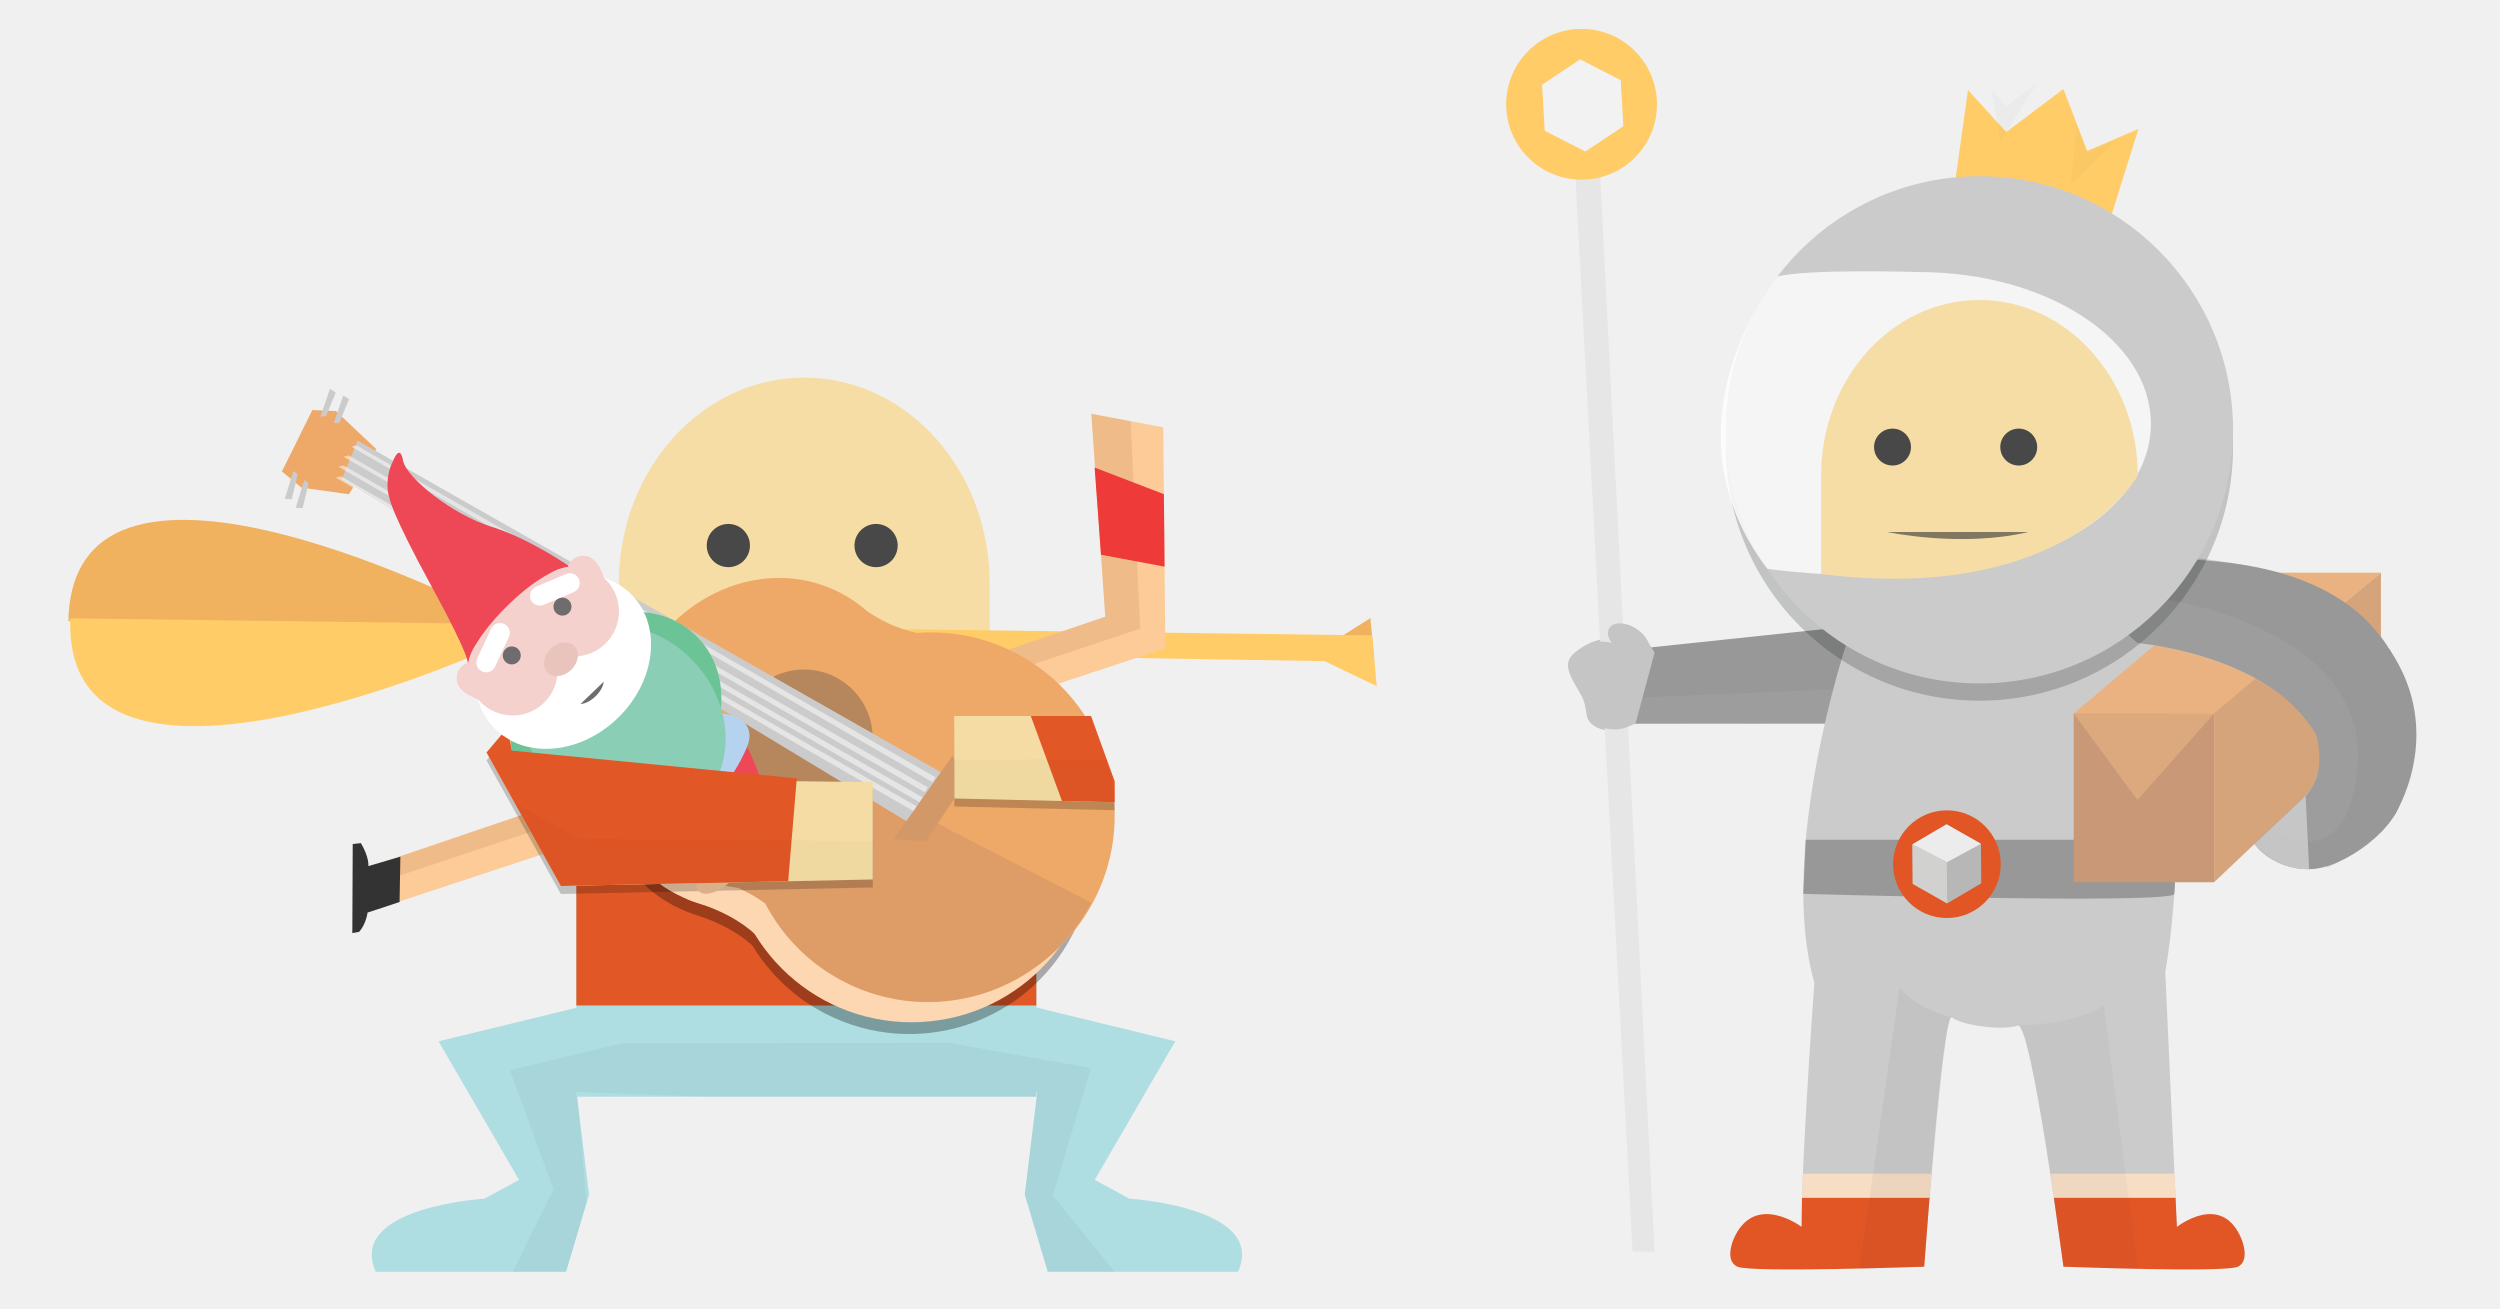
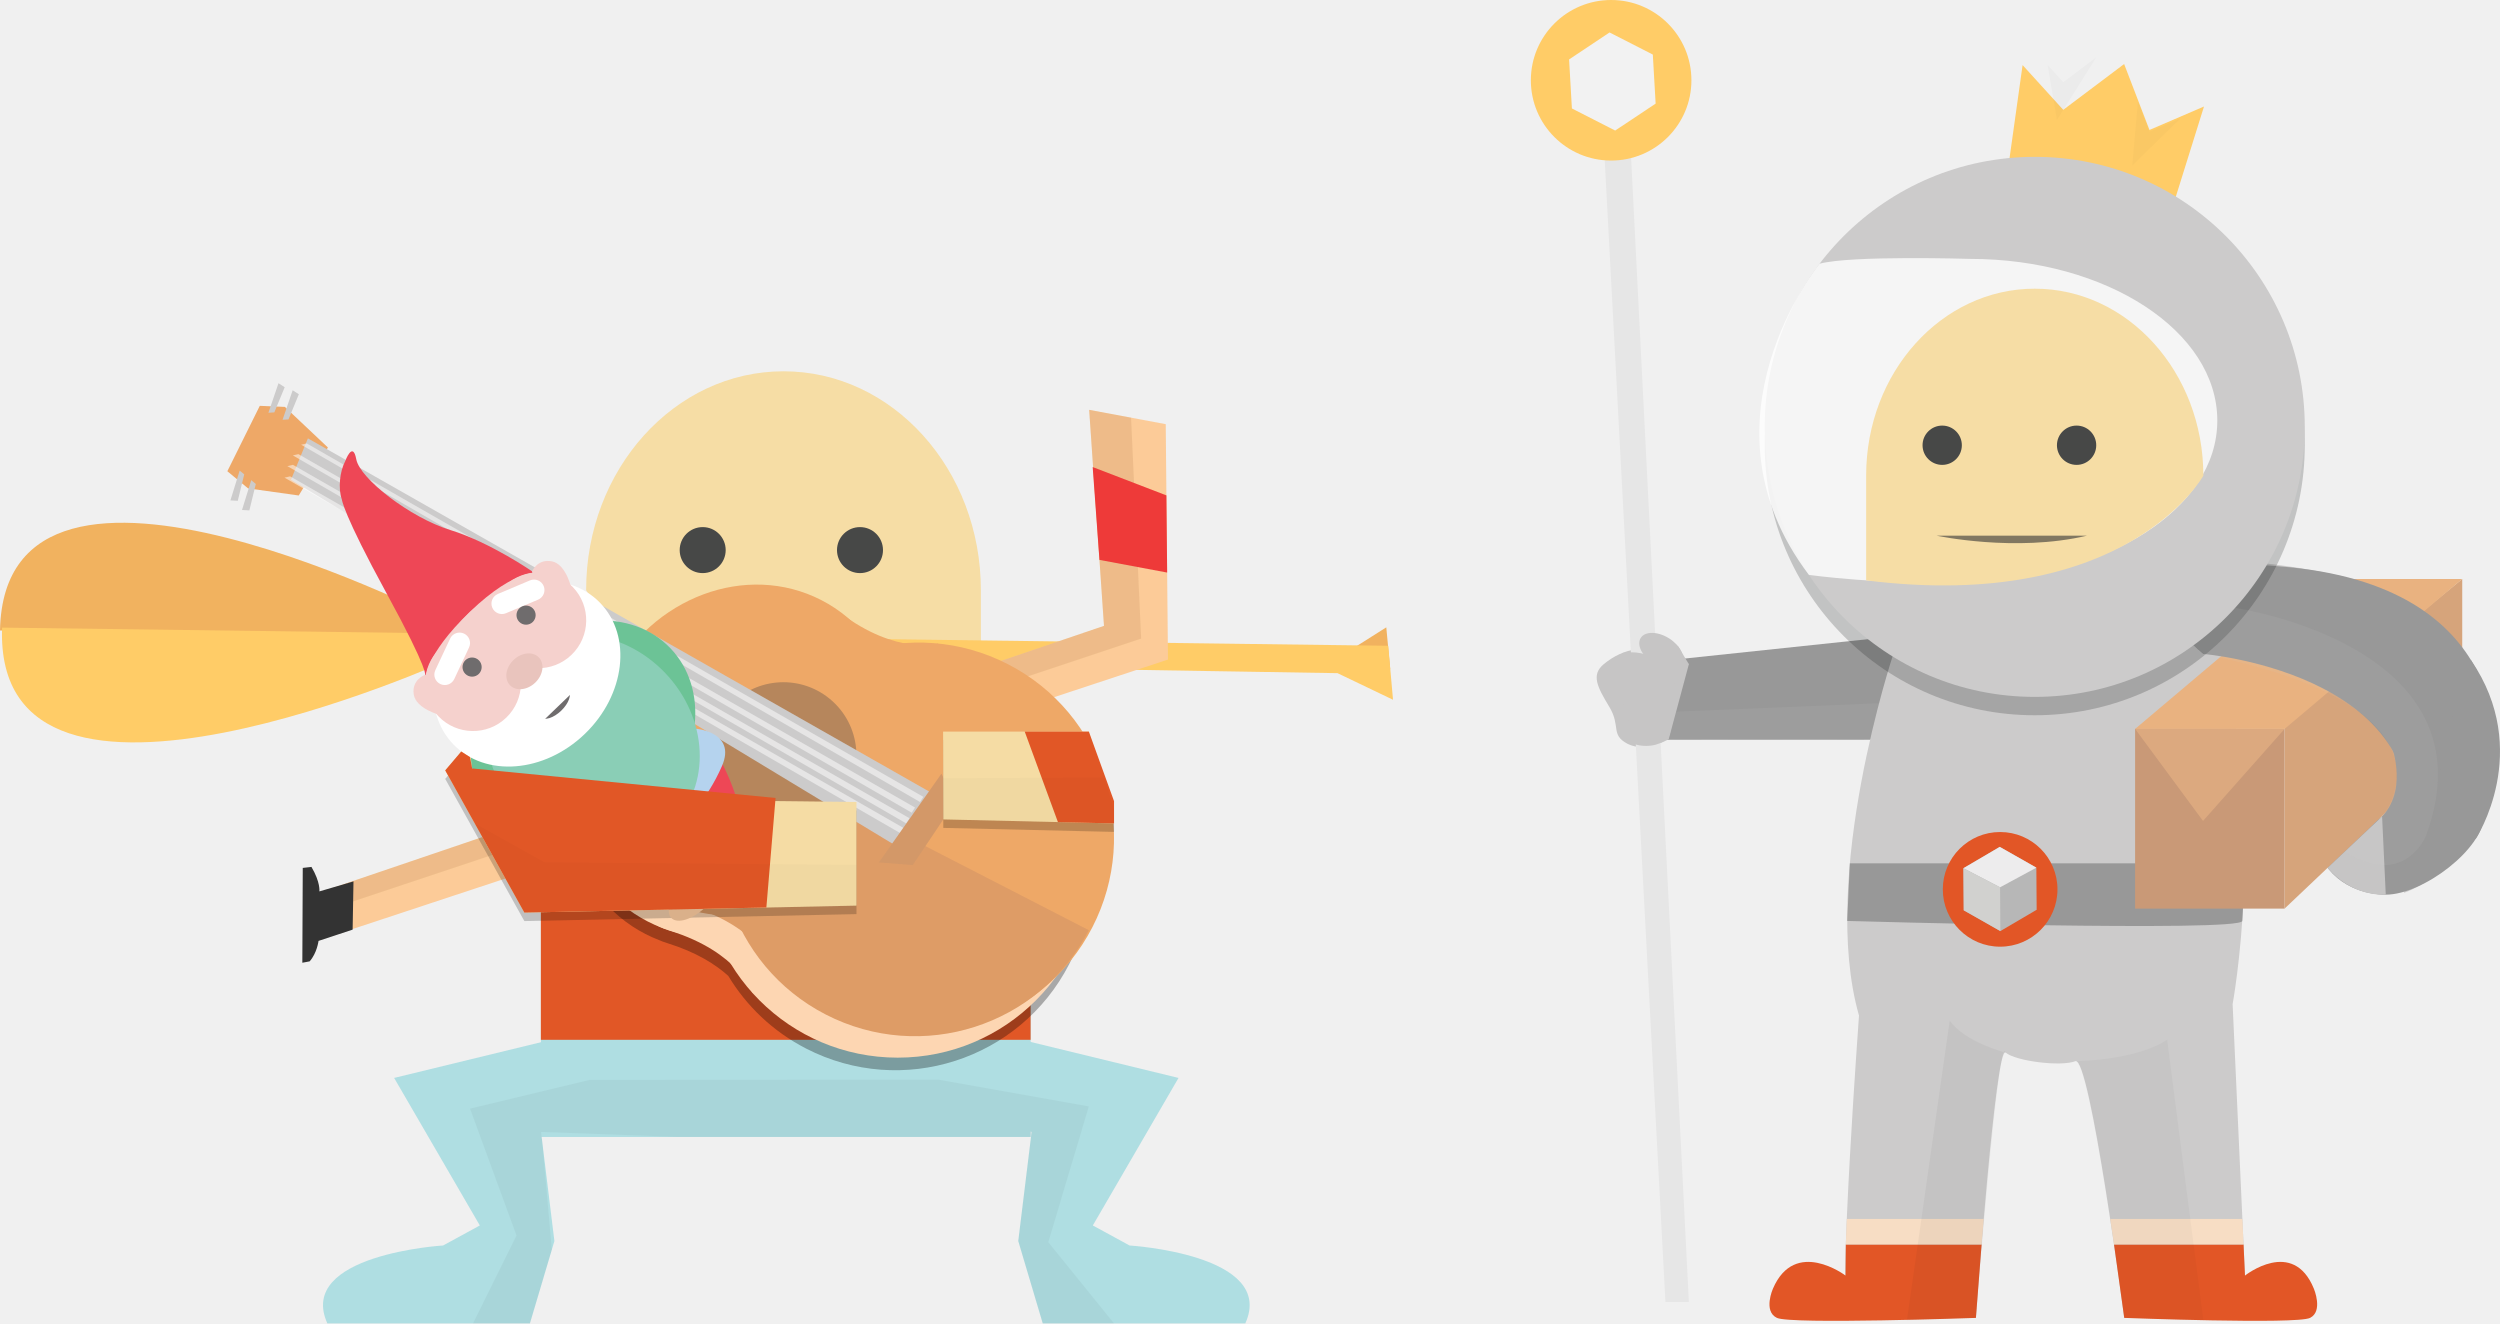
- <svg xmlns="http://www.w3.org/2000/svg" version="1.1" id="Layer_1" x="0px" y="0px" width="700px" height="366.438px" viewBox="0 0 700 366.438" enable-background="new 0 0 700 366.438" xml:space="preserve">
+ <svg xmlns="http://www.w3.org/2000/svg" version="1.1" id="Layer_1" x="0px" y="0px" width="313.124px" height="165.753px" viewBox="191.307 99.225 313.124 165.753" enable-background="new 191.307 99.225 313.124 165.753" xml:space="preserve">
  <g>
-     <polyline fill="#989898" points="540.213,173.023 451.825,182.364 456.824,202.619 533.339,202.619 535.839,183.955  " />
-     <path fill="#CCCBCB" d="M517.097,179.952c0,0-19.573,58.453-9.075,95.208c0,0-5.44,74.256-3.097,79.508h33.842   c0,0,5.16-72.009,7.833-69.761c2.676,2.252,14.501,3.749,18.337,2.252c3.838-1.501,12.839,67.509,12.839,67.509h32.254   l-3.75-82.512c0,0,8.907-47.898-3.047-92.205c0,0,69.82,4.448,48.067,62.953c0,0,15.825-5.041,16.35-21.557   c0.53-16.768,11.953-51.172-31.551-61.266c0,0-9.312-3.055-30.818-4.744C583.777,153.645,517.097,179.952,517.097,179.952z" />
-     <path fill="#989898" d="M505.618,235.121h103.825c0,0-0.402,12.147-0.632,15.156c-0.228,3.005-103.884,0-103.884,0L505.618,235.121   z" />
-     <rect x="580.633" y="199.778" fill="#C99977" width="39.308" height="47.256" />
-     <path fill="#989898" d="M672.273,222.803c0,8.311-15.761,20.567-25.723,20.567c-9.963,0-18.04-6.738-18.04-15.052   c0,0,29.731-1.407,21.017-23.799c-8.714-22.385,15.062,22.375,15.062,22.375" />
-     <polygon fill="#D6A47B" points="619.94,198.562 666.659,160.354 666.659,202.745 619.94,247.034  " />
-     <polygon fill="#E9B280" points="580.633,199.778 627.294,160.354 666.659,160.354 619.94,199.778  " />
-     <path fill="#989898" d="M598.581,180.067c0,0,66.72,5.521,52.216,56.345l24.425-28.231c0,0,6.098-44.886-53.69-50.892   C562.385,151.34,598.581,180.067,598.581,180.067z" />
-     <polygon fill="#DCA97F" points="580.633,199.778 598.495,223.979 619.94,199.778  " />
-     <path fill="#989898" d="M670.271,228.598c0,0,15.049-22.959-1.295-46.892l-6.823,20.279l-5.003,32.277L670.271,228.598z" />
-     <polygon fill="#FFCC67" points="546.408,58.266 551.043,25.211 561.742,36.973 577.744,24.928 584.411,42.265 598.749,36.098    588.515,68.854  " />
-     <circle opacity="0.2" fill="#0C0D0D" enable-background="new    " cx="554.243" cy="125.179" r="71.01" />
-     <path fill="#CCCBCB" d="M625.252,120.345c0,39.214-31.793,71.014-71.009,71.014c-39.217,0-71.01-31.8-71.01-71.014   c0-39.217,31.793-71.01,71.01-71.01C593.459,49.334,625.252,81.127,625.252,120.345z" />
-     <path opacity="0.8" fill="#FFFFFF" enable-background="new    " d="M537.238,161.184c35.883-1.29,65.012-19.03,65.012-42.504   c0-23.479-29.108-42.507-65.012-42.507c0,0-31.318-0.966-39.58,1.268c0,0-33.697,41.088-2.808,81.833   C494.851,159.271,514.069,162.015,537.238,161.184z" />
-     <path fill="#F6DDA5" d="M509.903,160.719c68.84,8.63,88.678-27.54,88.678-27.54c0-27.158-19.852-49.172-44.341-49.172   c-24.486,0-44.337,22.015-44.337,49.172v27.157" />
-     <path fill="#FFCC67" d="M509.903,160.336" />
-     <path fill="#FFCC67" d="M509.903,160.336" />
-     <circle fill="#474847" cx="529.902" cy="125.179" r="5.167" />
-     <circle fill="#474847" cx="565.245" cy="125.179" r="5.167" />
-     <path opacity="0.6" fill="#333333" enable-background="new    " d="M528.404,148.958c0,0,20.738,4.458,39.589,0H528.404z" />
-     <path fill="#C6C5C5" d="M440.895,182.753c-3.385,2.796-1.684,6.017,1.444,11.188c3.132,5.177,0.243,7.345,4.817,9.754   c4.573,2.405,10.83-1.205,10.83-1.205l5.295-19.735C463.281,182.753,451.968,173.602,440.895,182.753z" />
-     <polygon fill="#E6E6E6" points="463.281,350.492 446.117,10.442 439.039,10.442 457.121,350.492  " />
-     <circle fill="#FFCC67" cx="442.84" cy="29.202" r="21.111" />
-     <polygon fill="#F2F2F2" points="432.521,36.611 431.783,23.713 442.425,16.628 453.803,22.44 454.543,35.338 443.899,42.424  " />
-     <path fill="#E25626" d="M577.775,354.668l-2.688-19.317h34.064l0.373,8.19c0,0,12.616-10.051,18.121,3.448   c0,0,2.498,5.923-1.002,7.679C623.143,356.415,577.775,354.668,577.775,354.668z" />
-     <path fill="#E25626" d="M538.767,354.668l1.496-19.317h-35.708l-0.066,8.19c0,0-13.301-10.051-19.102,3.448   c0,0-2.634,5.923,1.054,7.679C490.131,356.415,538.767,354.668,538.767,354.668z" />
-     <circle fill="#E25626" cx="545.139" cy="241.972" r="15.077" />
-     <polyline fill="#B7B7B7" points="545.196,252.943 535.567,247.481 535.485,236.412 545.036,230.803 554.663,236.271    554.745,247.34 545.196,252.943  " />
-     <polygon fill="#EDECED" points="545.122,241.43 554.663,236.271 545.036,230.803 535.485,236.412  " />
-     <polyline fill="#D1D1CF" points="545.196,252.943 535.567,247.481 535.485,236.412 545.122,241.43 545.196,252.943  " />
-     <path fill="#989898" d="M664.294,225.812c0,0-26.069-43.467-16.206-21.56c0,0,4.843,12.808-3.821,19.757   C635.605,230.965,664.294,225.812,664.294,225.812z" />
-     <path fill="#C6C5C5" d="M461.37,182.612c-1.136,1.814-4.467,1.771-7.438-0.089c-2.97-1.867-4.453-4.848-3.317-6.664   c1.139-1.812,4.47-1.771,7.441,0.09C461.026,177.815,462.512,180.797,461.37,182.612z" />
-     <ellipse fill="#C6C5C5" cx="451.825" cy="195.23" rx="6.351" ry="3.876" />
-     <ellipse fill="#C6C5C5" cx="452.033" cy="200.373" rx="6.349" ry="3.877" />
-     <path fill="#C6C5C5" d="M445.686,179.848c0,0,8.377-1.881,12.49,5.454c4.111,7.333-2.389,1.833-0.89,3.667   c1.502,1.834-1.664,4.501-1.664,4.501l-3.001,2.719l-5.837-1.887l-1.311-8.669L445.686,179.848z" />
-     <polygon fill="#C6C5C5" points="463.281,182.753 460.434,178.041 458.176,179.235 460.731,183.943  " />
-     <path fill="#C6C5C5" d="M645.585,222.803l0.966,20.567c0,0-8.8,0.768-15.293-7.063L645.585,222.803z" />
-     <polygon fill="#F7DDC4" points="504.555,335.351 504.811,328.652 540.823,328.652 540.263,335.351  " />
-     <polygon fill="#F7DDC4" points="575.087,335.351 574.088,328.652 608.848,328.652 609.151,335.351  " />
-     <path opacity="0.03" fill="#020202" enable-background="new    " d="M564.937,287.159c0,0,16.055-0.177,24.13-5.682l9.515,73.8   l-20.806-0.609C577.775,354.668,568.733,286.571,564.937,287.159z" />
-     <path opacity="0.04" fill="#020202" enable-background="new    " d="M538.767,354.668c0,0,6.052-76.834,7.833-69.761   c0,0-10.719-2.679-14.72-8.427l-11.251,78.797L538.767,354.668z" />
-     <polygon opacity="0.02" enable-background="new    " points="557.624,25.181 560.077,39.627 570.413,23.183 561.742,29.708  " />
-     <polygon opacity="0.02" enable-background="new    " points="581.371,34.826 584.411,42.735 592.546,39.235 579.885,51.619  " />
-     <polygon opacity="0.1" fill="#CCCBCB" enable-background="new    " points="459.931,195.234 513.295,193.025 510.939,202.619    457.986,202.489  " />
-     <path opacity="0.1" fill="#CCCBCB" enable-background="new    " d="M606.918,167.964c0,0,68.567,9.845,50.232,59.848   c0,0-5.595,14.195-21.401,4.262l9.838-9.271c0,0,23.806-28.338-46.778-42.669l-2.819-2.344L606.918,167.964z" />
+     <polyline fill="#989898" points="439.478,177.778 397.381,182.227 399.762,191.874 436.203,191.874 437.394,182.984  " />
+     <path fill="#CCCBCB" d="M428.468,181.078c0,0-9.322,27.839-4.322,45.345c0,0-2.591,35.366-1.476,37.867h16.118   c0,0,2.458-34.295,3.73-33.225c1.275,1.072,6.907,1.785,8.733,1.072c1.829-0.715,6.115,32.152,6.115,32.152h15.362l-1.786-39.298   c0,0,4.241-22.812-1.451-43.915c0,0,33.253,2.118,22.893,29.983c0,0,7.537-2.401,7.787-10.267   c0.252-7.986,5.692-24.373-15.027-29.18c0,0-4.435-1.455-14.677-2.26C460.226,168.549,428.468,181.078,428.468,181.078z" />
+     <path fill="#989898" d="M423.001,207.354h49.448c0,0-0.191,5.785-0.301,7.219c-0.108,1.431-49.478,0-49.478,0L423.001,207.354z" />
+     <rect x="458.729" y="190.521" fill="#C99977" width="18.721" height="22.507" />
+     <path fill="#989898" d="M502.374,201.486c0,3.958-7.507,9.796-12.252,9.796c-4.744,0-8.592-3.209-8.592-7.169   c0,0,14.16-0.67,10.011-11.334c-4.15-10.662,7.173,10.656,7.173,10.656" />
+     <polygon fill="#D6A47B" points="477.449,189.941 499.7,171.744 499.7,191.934 477.449,213.027  " />
+     <polygon fill="#E9B280" points="458.729,190.521 480.951,171.744 499.7,171.744 477.449,190.521  " />
+     <path fill="#989898" d="M467.276,181.133c0,0,31.776,2.63,24.869,26.836l11.633-13.445c0,0,2.904-21.379-25.571-24.239   C450.037,167.451,467.276,181.133,467.276,181.133z" />
+     <polygon fill="#DCA97F" points="458.729,190.521 467.235,202.047 477.449,190.521  " />
+     <path fill="#989898" d="M501.421,204.247c0,0,7.167-10.936-0.617-22.333l-3.25,9.658l-2.383,15.373L501.421,204.247z" />
+     <polygon fill="#FFCC67" points="442.428,123.123 444.635,107.379 449.73,112.981 457.353,107.245 460.527,115.501 467.356,112.564    462.482,128.165  " />
+     <circle opacity="0.2" fill="#0C0D0D" enable-background="new    " cx="446.159" cy="154.991" r="33.82" />
+     <path fill="#CCCBCB" d="M479.979,152.689c0,18.676-15.142,33.822-33.819,33.822s-33.82-15.146-33.82-33.822   c0-18.678,15.143-33.82,33.82-33.82C464.837,118.868,479.979,134.01,479.979,152.689z" />
+     <path opacity="0.8" fill="#FFFFFF" enable-background="new    " d="M438.061,172.139c17.09-0.614,30.963-9.063,30.963-20.243   c0-11.183-13.863-20.245-30.963-20.245c0,0-14.916-0.46-18.852,0.604c0,0-16.049,19.569-1.337,38.975   C417.872,171.228,427.025,172.535,438.061,172.139z" />
+     <path fill="#F6DDA5" d="M425.041,171.918c32.787,4.11,42.235-13.117,42.235-13.117c0-12.935-9.455-23.419-21.118-23.419   c-11.662,0-21.117,10.485-21.117,23.419v12.934" />
+     <path fill="#FFCC67" d="M425.041,171.735" />
+     <path fill="#FFCC67" d="M425.041,171.735" />
+     <circle fill="#474847" cx="434.566" cy="154.991" r="2.461" />
+     <circle fill="#474847" cx="451.399" cy="154.991" r="2.461" />
+     <path opacity="0.6" fill="#333333" enable-background="new    " d="M433.853,166.316c0,0,9.877,2.123,18.855,0H433.853z" />
+     <path fill="#C6C5C5" d="M392.175,182.412c-1.612,1.332-0.802,2.865,0.688,5.329c1.491,2.465,0.116,3.498,2.295,4.646   c2.177,1.145,5.157-0.574,5.157-0.574l2.522-9.399C402.837,182.412,397.448,178.054,392.175,182.412z" />
+     <polygon fill="#E6E6E6" points="402.837,262.302 394.662,100.345 391.291,100.345 399.902,262.302  " />
+     <circle fill="#FFCC67" cx="393.101" cy="109.28" r="10.055" />
+     <polygon fill="#F2F2F2" points="388.187,112.809 387.835,106.666 392.903,103.291 398.322,106.059 398.675,112.202    393.605,115.577  " />
+     <path fill="#E25626" d="M457.367,264.29l-1.28-9.2h16.224l0.178,3.901c0,0,6.009-4.787,8.63,1.643c0,0,1.19,2.82-0.477,3.656   C478.975,265.123,457.367,264.29,457.367,264.29z" />
+     <path fill="#E25626" d="M438.788,264.29l0.713-9.2h-17.007l-0.031,3.901c0,0-6.335-4.787-9.098,1.643c0,0-1.255,2.82,0.502,3.656   C415.624,265.123,438.788,264.29,438.788,264.29z" />
+     <circle fill="#E25626" cx="441.823" cy="210.616" r="7.181" />
+     <polyline fill="#B7B7B7" points="441.851,215.842 437.265,213.24 437.226,207.969 441.774,205.297 446.359,207.901    446.398,213.173 441.851,215.842  " />
+     <polygon fill="#EDECED" points="441.815,210.358 446.359,207.901 441.774,205.297 437.226,207.969  " />
+     <polyline fill="#D1D1CF" points="441.851,215.842 437.265,213.24 437.226,207.969 441.815,210.358 441.851,215.842  " />
+     <path fill="#989898" d="M498.573,202.92c0,0-12.416-20.702-7.718-10.269c0,0,2.306,6.101-1.82,9.41   C484.91,205.374,498.573,202.92,498.573,202.92z" />
+     <path fill="#C6C5C5" d="M401.927,182.345c-0.541,0.864-2.128,0.844-3.543-0.042c-1.414-0.89-2.121-2.309-1.579-3.174   c0.542-0.863,2.128-0.843,3.543,0.043C401.763,180.06,402.47,181.48,401.927,182.345z" />
+     <ellipse fill="#C6C5C5" cx="397.381" cy="188.354" rx="3.024" ry="1.846" />
+     <ellipse fill="#C6C5C5" cx="397.479" cy="190.804" rx="3.023" ry="1.846" />
+     <path fill="#C6C5C5" d="M394.456,181.029c0,0,3.99-0.896,5.949,2.597c1.958,3.492-1.138,0.873-0.424,1.746   c0.715,0.874-0.793,2.145-0.793,2.145l-1.429,1.295l-2.78-0.898l-0.625-4.13L394.456,181.029z" />
+     <polygon fill="#C6C5C5" points="402.837,182.412 401.48,180.168 400.405,180.736 401.622,182.979  " />
+     <path fill="#C6C5C5" d="M489.663,201.486l0.46,9.796c0,0-4.191,0.366-7.283-3.364L489.663,201.486z" />
+     <polygon fill="#F7DDC4" points="422.494,255.09 422.616,251.9 439.768,251.9 439.501,255.09  " />
+     <polygon fill="#F7DDC4" points="456.087,255.09 455.611,251.9 472.166,251.9 472.311,255.09  " />
+     <path opacity="0.03" fill="#020202" enable-background="new    " d="M451.253,232.138c0,0,7.646-0.084,11.492-2.706l4.531,35.149   l-9.909-0.291C457.367,264.29,453.061,231.857,451.253,232.138z" />
+     <path opacity="0.04" fill="#020202" enable-background="new    " d="M438.788,264.29c0,0,2.883-36.594,3.73-33.225   c0,0-5.104-1.275-7.01-4.014l-5.359,37.529L438.788,264.29z" />
+     <polygon opacity="0.02" enable-background="new    " points="447.77,107.365 448.938,114.245 453.86,106.413 449.73,109.521  " />
+     <polygon opacity="0.02" enable-background="new    " points="459.08,111.958 460.527,115.725 464.402,114.058 458.372,119.957  " />
+     <polygon opacity="0.1" fill="#CCCBCB" enable-background="new    " points="401.241,188.356 426.657,187.305 425.535,191.874    400.314,191.812  " />
+     <path opacity="0.1" fill="#CCCBCB" enable-background="new    " d="M471.247,175.369c0,0,32.656,4.689,23.924,28.504   c0,0-2.665,6.76-10.192,2.029l4.686-4.416c0,0,11.338-13.496-22.279-20.322l-1.343-1.116L471.247,175.369z" />
  </g>
  <g>
-     <path fill="#F6DDA5" d="M277.095,195.538c-80.59,10.101-103.811-32.243-103.811-32.243c0-31.791,23.237-57.564,51.905-57.564   c28.667,0,51.905,25.773,51.905,57.564v31.792" />
-     <circle fill="#474847" cx="245.306" cy="152.755" r="6.049" />
-     <circle fill="#474847" cx="203.938" cy="152.755" r="6.049" />
-     <rect x="161.399" y="179.231" fill="#AFDEE2" width="128.788" height="127.855" />
-     <path fill="#AFDEE2" d="M283.998,280.594l45.075,10.966l-22.538,38.796l9.659,5.268c0,0,38.638,2.342,30.441,20.489h-53.271   l-6.44-21.66l3.513-28.684l-48.559-14.209" />
-     <path fill="#AFDEE2" d="M167.867,280.594l-45.075,10.966l22.537,38.796l-9.659,5.268c0,0-38.638,2.342-30.441,20.489h53.271   l6.44-21.66l-3.513-28.684l48.558-14.209" />
-     <rect x="161.38" y="189.543" fill="#E15726" width="128.789" height="91.995" />
-     <path fill="#F1B25F" d="M384.742,184.07l-1.033-11.006l-13.24,8.377l-232.864-9.149c0,0-117.244-61.202-118.459,1.602   L384.742,184.07z" />
-     <path fill="#FFCC67" d="M384.216,177.917l1.263,14.196l-14.586-6.994l-233.015-3.8c0,0-120.46,54.596-118.185-8.178   L384.216,177.917z" />
-     <polygon fill="#FCCB98" points="100.225,243.772 100.344,256.22 326.297,181.535 325.711,119.636 305.575,115.87 309.47,172.68     " />
-     <polygon opacity="0.3" fill="#CB9866" enable-background="new    " points="316.593,117.932 305.575,115.87 309.47,172.68    109.281,240.695 108.662,246.25 319.242,176.024  " />
-     <polyline fill="#EE3A39" points="306.497,130.915 325.887,138.369 326.081,158.661 308.279,155.33 306.497,130.915  " />
-     <path fill="#333333" d="M100.573,260.908c1.951-2.19,2.339-5.383,2.339-5.383l8.968-2.965l0.224-12.681l-8.969,2.63   c0,0,0.334-2.336-2.083-6.439l-2.29,0.258l-0.112,24.939L100.573,260.908z" />
-     <polyline opacity="0.4" fill="#F69668" enable-background="new    " points="233.673,200.488 226.841,202.304 225.499,212.349    234.307,210.087 233.673,200.488  " />
-     <polyline opacity="0.4" fill="#F69668" enable-background="new    " points="247.436,196.466 240.604,198.281 239.261,208.326    248.068,206.064 247.436,196.466  " />
-     <polyline opacity="0.4" fill="#F69668" enable-background="new    " points="219.95,204.757 213.118,206.573 211.777,216.615    220.583,214.355 219.95,204.757  " />
-     <path opacity="0.3" enable-background="new    " d="M278.132,192.484c-11.276-5.801-23.7-7.021-35.151-4.345   c-3.448-5.19-8.14-9.531-13.941-12.514c-19.65-10.107-44.57-0.822-55.662,20.737c-11.091,21.562-4.151,47.237,15.499,57.343   c1.159,0.596,2.337,1.124,3.528,1.587c0.659,0.292,1.424,0.574,2.309,0.85c7.616,2.37,12.662,5.615,15.954,8.585   c4.753,7.886,11.684,14.592,20.473,19.111c25.227,12.979,56.197,3.046,69.175-22.18C313.29,236.432,303.36,205.462,278.132,192.484   z" />
-     <path fill="#FDD6B2" d="M189.462,250.411c19.649,10.107,44.571,0.822,55.662-20.738c11.09-21.562,4.152-47.237-15.499-57.342   c-19.65-10.107-44.571-0.823-55.663,20.738C162.873,214.63,169.812,240.303,189.462,250.411z" />
-     <circle fill="#FDD6B2" cx="255.222" cy="234.866" r="51.367" />
-     <path fill="#FCF8CD" d="M262.373,183.953c0,0-10.71,3.294-25.867-8.193c-15.158-11.485-4.606,19.19-4.606,19.19l30.09,13.173   l12.174-11.511L262.373,183.953z" />
-     <path fill="#FDD6B2" d="M217.008,269.125c0,0-3.55-10.627-21.709-16.278c-18.159-5.652,12.934-14.907,12.934-14.907l28.215,16.818   l-2.284,16.598L217.008,269.125z" />
-     <path fill="#EEA867" d="M194.975,243.992c19.65,10.108,44.572,0.822,55.663-20.739c11.092-21.562,4.152-47.236-15.498-57.343   c-19.649-10.107-44.571-0.823-55.663,20.739C168.386,208.209,175.325,233.883,194.975,243.992z" />
-     <path fill="#EEA867" d="M237.239,274.125c25.227,12.976,56.197,3.046,69.175-22.182c12.975-25.228,3.044-56.197-22.184-69.176   c-25.227-12.974-56.197-3.044-69.173,22.183C202.081,230.178,212.012,261.149,237.239,274.125z" />
-     <path fill="#DE9C66" d="M178.555,187.422c-11.093,21.561-4.152,47.234,15.499,57.341c19.65,10.109,44.571,0.824,55.662-20.737" />
-     <path fill="#DE9C66" d="M214.135,205.723c-12.976,25.228-3.045,56.197,22.181,69.173c25.228,12.977,56.197,3.046,69.174-22.182" />
-     <path fill="#EEA867" d="M265.787,177.316c0,0-10.71,3.291-25.868-8.192c-15.157-11.486-4.605,19.19-4.605,19.19l30.089,13.173   l12.175-11.512L265.787,177.316z" />
-     <path fill="#DE9C66" d="M222.523,262.706c0,0-3.552-10.629-21.71-16.279c-18.158-5.652,12.935-14.905,12.935-14.905l28.215,16.815   l-2.285,16.601L222.523,262.706z" />
-     <ellipse transform="matrix(-0.6375 0.7705 -0.7705 -0.6375 527.9589 164.8941)" fill="#B6865C" cx="225.186" cy="206.657" rx="19.173" ry="19.2" />
-     <polygon fill="#EEA867" points="105.374,125.767 97.705,138.395 84.379,136.523 78.933,132.016 87.463,114.817 94.069,115.097  " />
-     <polygon fill="#CCCBCB" points="264.099,216.591 100.12,123.368 95.666,134.261 256.745,231.711  " />
-     <polygon opacity="0.5" fill="#FFFFFF" enable-background="new    " points="258.337,223.277 96.18,130.332 94.714,130.673    257.468,224.631  " />
-     <polygon opacity="0.5" fill="#FFFFFF" enable-background="new    " points="257.591,226.307 95.436,133.361 93.97,133.703    256.724,227.662  " />
-     <polygon opacity="0.5" fill="#FFFFFF" enable-background="new    " points="259.779,220.46 97.623,127.515 96.158,127.855    258.912,221.813  " />
-     <polygon opacity="0.5" fill="#FFFFFF" enable-background="new    " points="261.961,217.646 99.804,124.699 98.34,125.042    261.094,219.001  " />
-     <polygon fill="#D39868" points="270.411,218.81 259.168,235.599 250.268,234.887 266.721,211.558  " />
-     <polygon fill="#CCCBCB" points="86.42,135.363 84.722,142.313 82.785,142.206 85.218,134.367  " />
-     <polygon fill="#CCCBCB" points="83.374,132.841 81.674,139.792 79.737,139.685 82.171,131.846  " />
-     <polygon fill="#CCCBCB" points="91.289,116.541 94.015,109.923 92.386,108.869 89.731,116.636  " />
-     <polygon fill="#CCCBCB" points="95.013,118.387 97.737,111.771 96.108,110.716 93.456,118.483  " />
-     <polyline opacity="0.2" fill="#020202" enable-background="new    " points="161.399,183.292 136.226,212.921 157.037,250.314    244.377,248.485 244.377,221.234 168.679,220.371 161.399,198.699 161.399,182.445  " />
-     <polygon opacity="0.2" fill="#020202" enable-background="new    " points="305.49,202.722 312.113,223.423 312.113,226.864    267.216,225.812 267.161,202.722  " />
-     <polyline fill="#F5DCA4" points="161.399,181.058 136.226,210.687 157.037,248.079 244.377,246.25 244.377,219.001    168.679,218.136 161.399,196.466 161.399,180.21  " />
-     <polygon fill="#F5DCA4" points="305.49,200.488 312.113,221.189 312.113,224.631 267.216,223.578 267.161,200.488  " />
-     <path fill="#EE4756" d="M176.546,235.527c0,0,11.986,8.537,24.065,8.12c12.077-0.418,4.241-10.451,4.241-10.451l-14.021-14.699   L176.546,235.527z" />
-     <path fill="#6CC396" d="M191.048,219.919c-12.673,12.196-31.268,13.438-41.533,2.771c-10.267-10.667-8.317-29.201,4.354-41.401   c12.673-12.194,31.268-13.435,41.536-2.771C205.67,189.187,203.72,207.722,191.048,219.919z" />
-     <path fill="#EE4756" d="M206.684,204.649c0,0,9.026,13.754,8.045,27.227c-0.981,13.472-11.856,4.29-11.856,4.29l-15.82-16.287   L206.684,204.649z" />
-     <path fill="#B5D3EE" d="M192.209,218.765c0,0,7.554,4.848,3.927,8.341c-3.626,3.489-8.324,8.113-16.805,11.026   c-8.479,2.915-9.476-7.59-9.476-7.59L192.209,218.765z" />
-     <path fill="#B5D3EE" d="M187.042,223.74c0,0,4.364,7.918,8.456,3.979c4.092-3.94,9.505-9.048,13.493-18.135   c3.989-9.085-7.078-9.897-7.078-9.897L187.042,223.74z" />
-     <path fill="#EE4756" d="M159.317,158.504c0,0-11.128-7.745-21.743-11.027c-10.614-3.28-23.808-13.559-24.734-18.586   c-0.923-5.026-2.909,0.475-2.909,0.475c-1.438,2.668-1.905,7.193-0.89,10.053c0,0,0.276,3.665,11.759,24.688   c11.484,21.024,10.149,21.702,10.149,21.702L159.317,158.504z" />
-     <path fill="#8ACEB6" d="M195.816,224.87c-10.484,10.091-28.303,8.591-39.797-3.354c-11.495-11.942-12.316-29.803-1.831-39.897   c10.484-10.089,28.302-8.587,39.797,3.354C205.479,196.916,206.298,214.778,195.816,224.87z" />
-     <path fill="#FFFFFF" d="M172.936,201.101c-10.667,10.266-26.142,11.494-34.566,2.742s-6.606-24.172,4.06-34.436   c10.667-10.267,26.142-11.494,34.566-2.743C185.42,175.417,183.603,190.834,172.936,201.101z" />
-     <path fill="#F5D1CD" d="M130.825,185.591c0,0-3.474,1.286-2.869,5.143c0.605,3.855,7.182,5.47,7.182,5.47l0.725-7.778   L130.825,185.591z" />
-     <path fill="#F5D1CD" d="M159.042,158.383c0,0,1.418-3.423,5.248-2.672c3.83,0.751,5.191,7.385,5.191,7.385l-7.799,0.428   L159.042,158.383z" />
-     <path fill="#F5D1CD" d="M169.444,180.292c-5.013,4.828-12.991,4.675-17.817-0.34c-4.826-5.012-4.674-12.989,0.34-17.815   c5.013-4.827,12.991-4.674,17.817,0.34C174.611,167.491,174.458,175.467,169.444,180.292z" />
-     <path fill="#F5D1CD" d="M152.277,196.817c-5.014,4.825-12.991,4.673-17.817-0.342c-4.827-5.013-4.674-12.991,0.339-17.818   c5.014-4.823,12.992-4.67,17.819,0.341C157.444,184.013,157.291,191.991,152.277,196.817z" />
-     <path fill="#F5D1CD" d="M161.322,158.685c0,0-6.356-1.491-18.588,10.282c-12.233,11.772-11.648,17.838-11.648,17.838l6.346,1.092   l12.647-6.763L161.322,158.685z" />
-     <ellipse transform="matrix(0.7204 -0.6936 0.6936 0.7204 -84.119 160.5466)" fill="#E9C4BD" cx="157.048" cy="184.596" rx="5.27" ry="4.125" />
-     <ellipse transform="matrix(0.7205 -0.6934 0.6934 0.7205 -101.3743 213.2526)" fill="#DAB08A" cx="213.873" cy="232.391" rx="8.478" ry="4.34" />
-     <ellipse transform="matrix(0.7205 -0.6935 0.6935 0.7205 -112.5499 208.0287)" fill="#DAB08A" cx="201.767" cy="243.623" rx="8.477" ry="4.193" />
-     <path fill="#FFFFFF" d="M158.509,160.724c1.399-0.59,3.014,0.068,3.604,1.462c0.59,1.399-0.065,3.013-1.463,3.604l-8.442,3.567   c-1.399,0.59-3.013-0.066-3.604-1.462c-0.59-1.399,0.065-3.012,1.463-3.603L158.509,160.724z" />
-     <path fill="#FFFFFF" d="M133.628,184.328c-0.644,1.375-0.049,3.015,1.324,3.656c1.374,0.644,3.011,0.052,3.655-1.323l3.887-8.3   c0.644-1.375,0.048-3.013-1.324-3.654c-1.374-0.645-3.012-0.051-3.656,1.322L133.628,184.328z" />
-     <circle fill="#6F6C6D" cx="157.49" cy="169.857" r="2.52" />
-     <circle fill="#6F6C6D" cx="143.295" cy="183.519" r="2.521" />
-     <path fill="none" stroke="#969595" stroke-width="0.585" stroke-miterlimit="10" d="M174.228,167.43" />
-     <path fill="#6F6C6D" d="M166.733,194.986c-2.006,1.93-4.415,2.683-5.38,1.679c-0.965-1.002-0.122-3.38,1.884-5.31   c2.006-1.93,4.414-2.683,5.379-1.681C169.583,190.679,168.739,193.057,166.733,194.986z" />
-     <rect x="161.789" y="183.137" transform="matrix(0.6934 0.7206 -0.7206 0.6934 188.3535 -59.8801)" fill="#FFFFFF" width="5.5" height="16.496" />
-     <path fill="#9EC8EA" d="M131.543,188.67" />
-     <polygon fill="#9EC8EA" points="168.708,217.428 148.388,211.371 160.705,239.329  " />
-     <polygon fill="#9EC8EA" points="140.775,209.681 148.388,211.371 159.042,221.189 156.14,229.943 143.538,219.812 140.775,212.349     " />
-     <polygon fill="#E15726" points="223.105,217.942 220.684,246.745 157.037,248.079 136.226,210.687 140.444,205.723    142.753,207.195 143.308,210.173  " />
-     <polyline fill="#E15726" points="297.358,224.286 288.626,200.488 305.49,200.488 312.113,218.765 312.113,224.631    297.358,224.286  " />
-     <polyline opacity="0.04" enable-background="new    " points="174.194,292.074 142.753,299.635 154.971,333.001 143.538,356.112    158.5,356.112 164.262,336.731 161.8,308.814 161.428,305.769 197.721,307.086 290.276,307.086 286.924,334.452 293.364,356.112    312.113,356.112 294.828,334.758 305.49,299.049 265.99,292.023 174.194,292.074  " />
-     <polygon opacity="0.02" enable-background="new    " points="244.377,235.541 162.335,234.867 143.988,224.631 157.037,248.079    244.377,246.25  " />
-     <polygon opacity="0.02" enable-background="new    " points="309.582,212.56 267.161,212.756 267.216,223.578 312.113,224.631    312.113,221.189  " />
+     <path fill="#F6DDA5" d="M314.161,188.501c-38.383,4.811-49.442-15.356-49.442-15.356c0-15.141,11.067-27.416,24.721-27.416   c13.653,0,24.721,12.275,24.721,27.416v15.142" />
+     <circle fill="#474847" cx="299.021" cy="168.125" r="2.881" />
+     <circle fill="#474847" cx="279.318" cy="168.125" r="2.881" />
+     <rect x="259.058" y="180.735" fill="#AFDEE2" width="61.338" height="60.894" />
+     <path fill="#AFDEE2" d="M317.449,229.011l21.468,5.224l-10.734,18.478l4.6,2.509c0,0,18.403,1.115,14.499,9.758H321.91   l-3.067-10.315l1.673-13.661l-23.127-6.768" />
+     <path fill="#AFDEE2" d="M262.139,229.011l-21.468,5.224l10.734,18.478l-4.601,2.509c0,0-18.402,1.115-14.498,9.758h25.372   l3.067-10.315l-1.673-13.661l23.126-6.768" />
+     <rect x="259.049" y="185.646" fill="#E15726" width="61.339" height="43.815" />
+     <path fill="#F1B25F" d="M365.431,183.04l-0.492-5.242l-6.306,3.99l-110.907-4.357c0,0-55.84-29.149-56.419,0.763L365.431,183.04z" />
+     <path fill="#FFCC67" d="M365.18,180.109l0.602,6.761l-6.947-3.331l-110.978-1.81c0,0-57.372,26.002-56.289-3.895L365.18,180.109z" />
+     <polygon fill="#FCCB98" points="229.923,211.474 229.979,217.402 337.595,181.832 337.315,152.351 327.726,150.558    329.581,177.615  " />
+     <polygon opacity="0.3" fill="#CB9866" enable-background="new    " points="332.973,151.54 327.726,150.558 329.581,177.615    234.236,210.009 233.941,212.654 334.235,179.207  " />
+     <polyline fill="#EE3A39" points="328.165,157.723 337.399,161.273 337.492,170.938 329.013,169.351 328.165,157.723  " />
+     <path fill="#333333" d="M230.089,219.636c0.929-1.044,1.114-2.564,1.114-2.564l4.271-1.412l0.107-6.04l-4.272,1.253   c0,0,0.159-1.112-0.992-3.066l-1.09,0.123l-0.053,11.878L230.089,219.636z" />
+     <polyline opacity="0.4" fill="#F69668" enable-background="new    " points="293.48,190.859 290.227,191.724 289.587,196.508    293.783,195.431 293.48,190.859  " />
+     <polyline opacity="0.4" fill="#F69668" enable-background="new    " points="300.036,188.943 296.782,189.808 296.142,194.592    300.336,193.515 300.036,188.943  " />
+     <polyline opacity="0.4" fill="#F69668" enable-background="new    " points="286.945,192.892 283.691,193.757 283.052,198.54    287.246,197.464 286.945,192.892  " />
+     <path opacity="0.3" enable-background="new    " d="M314.655,187.047c-5.371-2.763-11.288-3.344-16.742-2.069   c-1.642-2.472-3.877-4.54-6.64-5.96c-9.359-4.813-21.228-0.391-26.51,9.876c-5.282,10.27-1.977,22.498,7.382,27.312   c0.552,0.283,1.113,0.535,1.68,0.755c0.314,0.14,0.678,0.274,1.1,0.405c3.627,1.129,6.031,2.674,7.599,4.089   c2.264,3.756,5.565,6.949,9.75,9.102c12.015,6.182,26.765,1.451,32.946-10.563C331.4,207.978,326.67,193.228,314.655,187.047z" />
+     <path fill="#FDD6B2" d="M272.424,214.636c9.358,4.813,21.228,0.392,26.51-9.877c5.282-10.27,1.978-22.498-7.381-27.311   c-9.359-4.813-21.228-0.392-26.511,9.877C259.76,197.594,263.065,209.821,272.424,214.636z" />
+     <circle fill="#FDD6B2" cx="303.744" cy="207.232" r="24.464" />
+     <path fill="#FCF8CD" d="M307.149,182.984c0,0-5.101,1.569-12.32-3.902c-7.219-5.47-2.193,9.14-2.193,9.14l14.331,6.273l5.798-5.482   L307.149,182.984z" />
+     <path fill="#FDD6B2" d="M285.543,223.549c0,0-1.691-5.062-10.339-7.753s6.16-7.1,6.16-7.1l13.438,8.01l-1.088,7.905   L285.543,223.549z" />
+     <path fill="#EEA867" d="M275.05,211.579c9.358,4.813,21.228,0.392,26.511-9.878s1.978-22.497-7.381-27.311   c-9.358-4.813-21.228-0.392-26.511,9.877C262.386,194.536,265.691,206.764,275.05,211.579z" />
+     <path fill="#EEA867" d="M295.179,225.93c12.015,6.181,26.765,1.451,32.946-10.564c6.18-12.016,1.45-26.765-10.565-32.946   c-12.015-6.179-26.765-1.45-32.945,10.565C278.434,204.999,283.164,219.75,295.179,225.93z" />
+     <path fill="#DE9C66" d="M267.229,184.636c-5.284,10.269-1.978,22.496,7.382,27.311c9.358,4.814,21.228,0.392,26.51-9.877" />
+     <path fill="#DE9C66" d="M284.175,193.352c-6.18,12.016-1.45,26.766,10.564,32.946c12.016,6.18,26.765,1.45,32.946-10.565" />
+     <path fill="#EEA867" d="M308.775,179.823c0,0-5.101,1.567-12.32-3.902c-7.219-5.47-2.193,9.14-2.193,9.14l14.331,6.273l5.798-5.482   L308.775,179.823z" />
+     <path fill="#DE9C66" d="M288.17,220.491c0,0-1.691-5.062-10.34-7.753c-8.648-2.691,6.161-7.099,6.161-7.099l13.438,8.008   l-1.088,7.907L288.17,220.491z" />
+     <ellipse transform="matrix(0.7705 0.6375 -0.6375 0.7705 189.9716 -140.0236)" fill="#B6865C" cx="289.433" cy="193.796" rx="9.145" ry="9.132" />
+     <polygon fill="#EEA867" points="232.375,155.271 228.723,161.286 222.376,160.394 219.782,158.248 223.845,150.056    226.991,150.189  " />
+     <polygon fill="#CCCBCB" points="307.972,198.528 229.873,154.129 227.751,159.316 304.469,205.729  " />
+     <polygon opacity="0.5" fill="#FFFFFF" enable-background="new    " points="305.227,201.713 227.997,157.445 227.298,157.608    304.813,202.357  " />
+     <polygon opacity="0.5" fill="#FFFFFF" enable-background="new    " points="304.872,203.155 227.642,158.888 226.944,159.051    304.459,203.801  " />
+     <polygon opacity="0.5" fill="#FFFFFF" enable-background="new    " points="305.914,200.371 228.684,156.104 227.986,156.266    305.501,201.015  " />
+     <polygon opacity="0.5" fill="#FFFFFF" enable-background="new    " points="306.953,199.031 229.722,154.763 229.025,154.926    306.54,199.676  " />
+     <polygon fill="#D39868" points="310.978,199.585 305.623,207.581 301.384,207.242 309.22,196.132  " />
+     <polygon fill="#CCCBCB" points="223.348,159.841 222.539,163.151 221.617,163.101 222.775,159.367  " />
+     <polygon fill="#CCCBCB" points="221.897,158.64 221.087,161.951 220.165,161.9 221.324,158.167  " />
+     <polygon fill="#CCCBCB" points="225.667,150.877 226.965,147.725 226.189,147.223 224.925,150.922  " />
+     <polygon fill="#CCCBCB" points="227.44,151.756 228.738,148.605 227.962,148.103 226.699,151.802  " />
+     <polyline opacity="0.2" fill="#020202" enable-background="new    " points="259.058,182.669 247.069,196.78 256.981,214.59    298.579,213.718 298.579,200.739 262.526,200.328 259.058,190.007 259.058,182.265  " />
+     <polygon opacity="0.2" fill="#020202" enable-background="new    " points="327.685,191.923 330.839,201.782 330.839,203.421    309.456,202.92 309.43,191.923  " />
+     <polyline fill="#F5DCA4" points="259.058,181.605 247.069,195.717 256.981,213.525 298.579,212.654 298.579,199.676    262.526,199.265 259.058,188.943 259.058,181.201  " />
+     <polygon fill="#F5DCA4" points="327.685,190.859 330.839,200.719 330.839,202.357 309.456,201.856 309.43,190.859  " />
+     <path fill="#EE4756" d="M266.272,207.547c0,0,5.708,4.066,11.461,3.867c5.752-0.199,2.02-4.978,2.02-4.978l-6.678-7.001   L266.272,207.547z" />
+     <path fill="#6CC396" d="M273.179,200.113c-6.036,5.809-14.892,6.4-19.781,1.319c-4.89-5.08-3.961-13.907,2.074-19.718   c6.036-5.808,14.892-6.399,19.782-1.32C280.144,185.477,279.215,194.305,273.179,200.113z" />
+     <path fill="#EE4756" d="M280.626,192.84c0,0,4.299,6.551,3.832,12.968s-5.646,2.044-5.646,2.044l-7.535-7.758L280.626,192.84z" />
+     <path fill="#B5D3EE" d="M273.732,199.563c0,0,3.598,2.31,1.87,3.973c-1.727,1.662-3.964,3.864-8.003,5.251   c-4.039,1.389-4.513-3.614-4.513-3.614L273.732,199.563z" />
+     <path fill="#B5D3EE" d="M271.271,201.934c0,0,2.079,3.771,4.027,1.895s4.527-4.31,6.426-8.637c1.9-4.327-3.371-4.714-3.371-4.714   L271.271,201.934z" />
+     <path fill="#EE4756" d="M258.067,170.863c0,0-5.3-3.688-10.355-5.251c-5.056-1.562-11.339-6.458-11.78-8.852   c-0.44-2.394-1.386,0.226-1.386,0.226c-0.685,1.271-0.907,3.426-0.424,4.788c0,0,0.131,1.745,5.601,11.758   c5.47,10.013,4.834,10.336,4.834,10.336L258.067,170.863z" />
+     <path fill="#8ACEB6" d="M275.45,202.472c-4.993,4.806-13.48,4.091-18.954-1.598c-5.475-5.688-5.866-14.194-0.872-19.002   c4.993-4.805,13.479-4.09,18.954,1.597C280.052,189.157,280.442,197.664,275.45,202.472z" />
+     <path fill="#FFFFFF" d="M264.553,191.151c-5.081,4.889-12.451,5.474-16.463,1.306c-4.012-4.169-3.146-11.513,1.934-16.401   c5.081-4.89,12.451-5.474,16.463-1.306C270.499,178.918,269.633,186.261,264.553,191.151z" />
+     <path fill="#F5D1CD" d="M244.497,183.764c0,0-1.655,0.612-1.367,2.45c0.288,1.835,3.42,2.604,3.42,2.604l0.345-3.704   L244.497,183.764z" />
+     <path fill="#F5D1CD" d="M257.936,170.805c0,0,0.676-1.63,2.5-1.272c1.824,0.357,2.473,3.518,2.473,3.518l-3.714,0.204   L257.936,170.805z" />
+     <path fill="#F5D1CD" d="M262.89,181.24c-2.387,2.3-6.187,2.227-8.485-0.162c-2.299-2.387-2.226-6.187,0.162-8.485   c2.388-2.299,6.188-2.226,8.486,0.162C265.351,175.144,265.278,178.942,262.89,181.24z" />
+     <path fill="#F5D1CD" d="M254.714,189.11c-2.388,2.298-6.188,2.226-8.486-0.163c-2.299-2.388-2.226-6.187,0.161-8.486   c2.388-2.297,6.188-2.225,8.487,0.162C257.175,183.013,257.102,186.812,254.714,189.11z" />
+     <path fill="#F5D1CD" d="M259.021,170.949c0,0-3.027-0.71-8.853,4.897c-5.826,5.606-5.547,8.496-5.547,8.496l3.022,0.52l6.023-3.22   L259.021,170.949z" />
+     <ellipse transform="matrix(-0.6936 -0.7203 0.7203 -0.6936 303.209 495.5467)" fill="#E9C4BD" cx="256.989" cy="183.292" rx="1.964" ry="2.51" />
+     <ellipse transform="matrix(-0.6935 -0.7205 0.7205 -0.6935 332.5551 553.5953)" fill="#DAB08A" cx="284.045" cy="206.053" rx="2.067" ry="4.038" />
+     <ellipse transform="matrix(-0.6936 -0.7204 0.7204 -0.6936 319.0161 558.5096)" fill="#DAB08A" cx="278.289" cy="211.408" rx="1.997" ry="4.037" />
+     <path fill="#FFFFFF" d="M257.682,171.92c0.667-0.281,1.436,0.032,1.717,0.696c0.281,0.666-0.031,1.435-0.697,1.716l-4.021,1.699   c-0.667,0.281-1.436-0.031-1.717-0.696c-0.281-0.666,0.031-1.435,0.697-1.716L257.682,171.92z" />
+     <path fill="#FFFFFF" d="M245.832,183.162c-0.307,0.655-0.023,1.436,0.631,1.741c0.654,0.307,1.434,0.025,1.741-0.63l1.852-3.953   c0.307-0.655,0.022-1.435-0.631-1.74c-0.654-0.307-1.435-0.024-1.741,0.629L245.832,183.162z" />
+     <circle fill="#6F6C6D" cx="257.197" cy="176.27" r="1.2" />
+     <circle fill="#6F6C6D" cx="250.436" cy="182.777" r="1.201" />
+     <path fill="none" stroke="#969595" stroke-width="0.279" stroke-miterlimit="10" d="M265.168,175.114" />
+     <path fill="#6F6C6D" d="M261.599,188.238c-0.955,0.919-2.103,1.278-2.562,0.8c-0.459-0.478-0.058-1.609,0.897-2.529   c0.956-0.919,2.103-1.277,2.562-0.801C262.956,186.188,262.554,187.319,261.599,188.238z" />
+     <rect x="259.241" y="182.599" transform="matrix(-0.6935 -0.7205 0.7205 -0.6935 306.8434 503.601)" fill="#FFFFFF" width="2.62" height="7.857" />
+     <path fill="#9EC8EA" d="M244.839,185.23" />
+     <polygon fill="#9EC8EA" points="262.54,198.927 252.862,196.042 258.728,209.357  " />
+     <polygon fill="#9EC8EA" points="249.236,195.237 252.862,196.042 257.936,200.719 256.554,204.888 250.552,200.062    249.236,196.508  " />
+     <polygon fill="#E15726" points="288.447,199.171 287.294,212.89 256.981,213.525 247.069,195.717 249.078,193.352 250.178,194.054    250.442,195.472  " />
+     <polyline fill="#E15726" points="323.812,202.193 319.653,190.859 327.685,190.859 330.839,199.563 330.839,202.357    323.812,202.193  " />
+     <polyline opacity="0.04" enable-background="new    " points="265.152,234.479 250.178,238.08 255.997,253.971 250.552,264.979    257.678,264.979 260.422,255.748 259.249,242.452 259.072,241.002 276.357,241.629 320.439,241.629 318.842,254.662    321.91,264.979 330.839,264.979 322.607,254.808 327.685,237.801 308.872,234.455 265.152,234.479  " />
+     <polygon opacity="0.02" enable-background="new    " points="298.579,207.554 259.504,207.232 250.766,202.357 256.981,213.525    298.579,212.654  " />
+     <polygon opacity="0.02" enable-background="new    " points="329.634,196.608 309.43,196.701 309.456,201.856 330.839,202.357    330.839,200.719  " />
  </g>
</svg>
